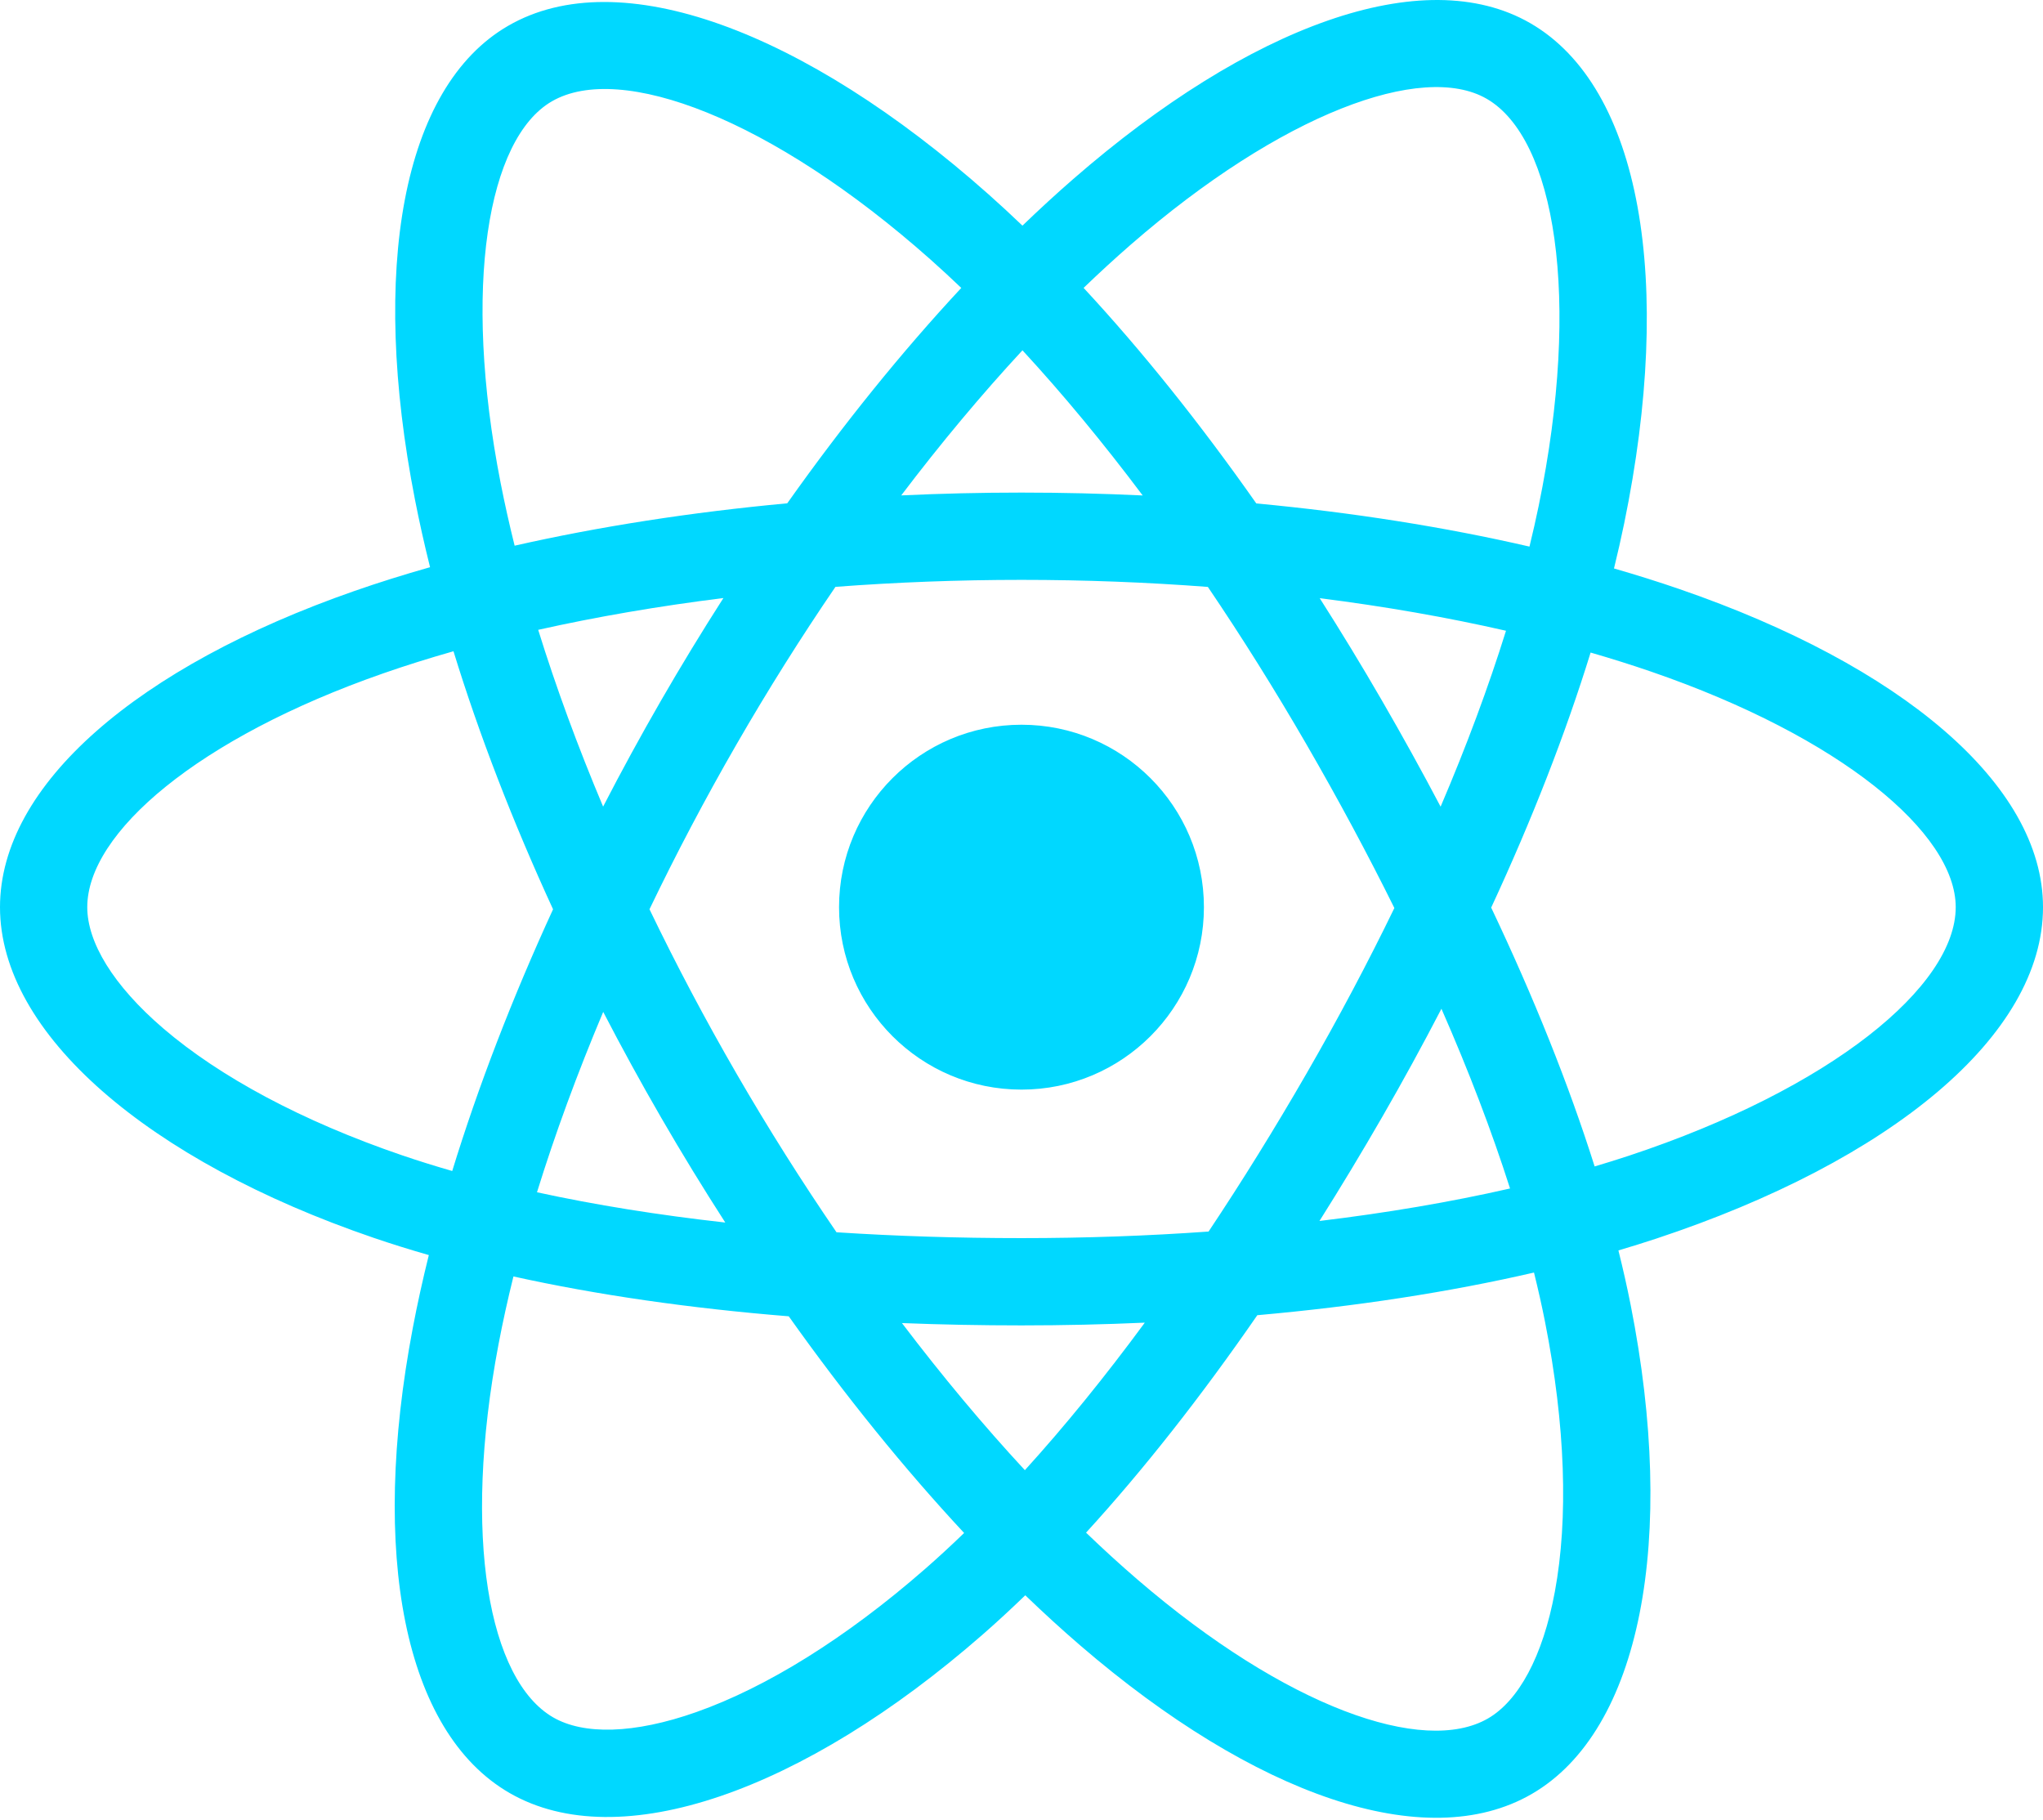
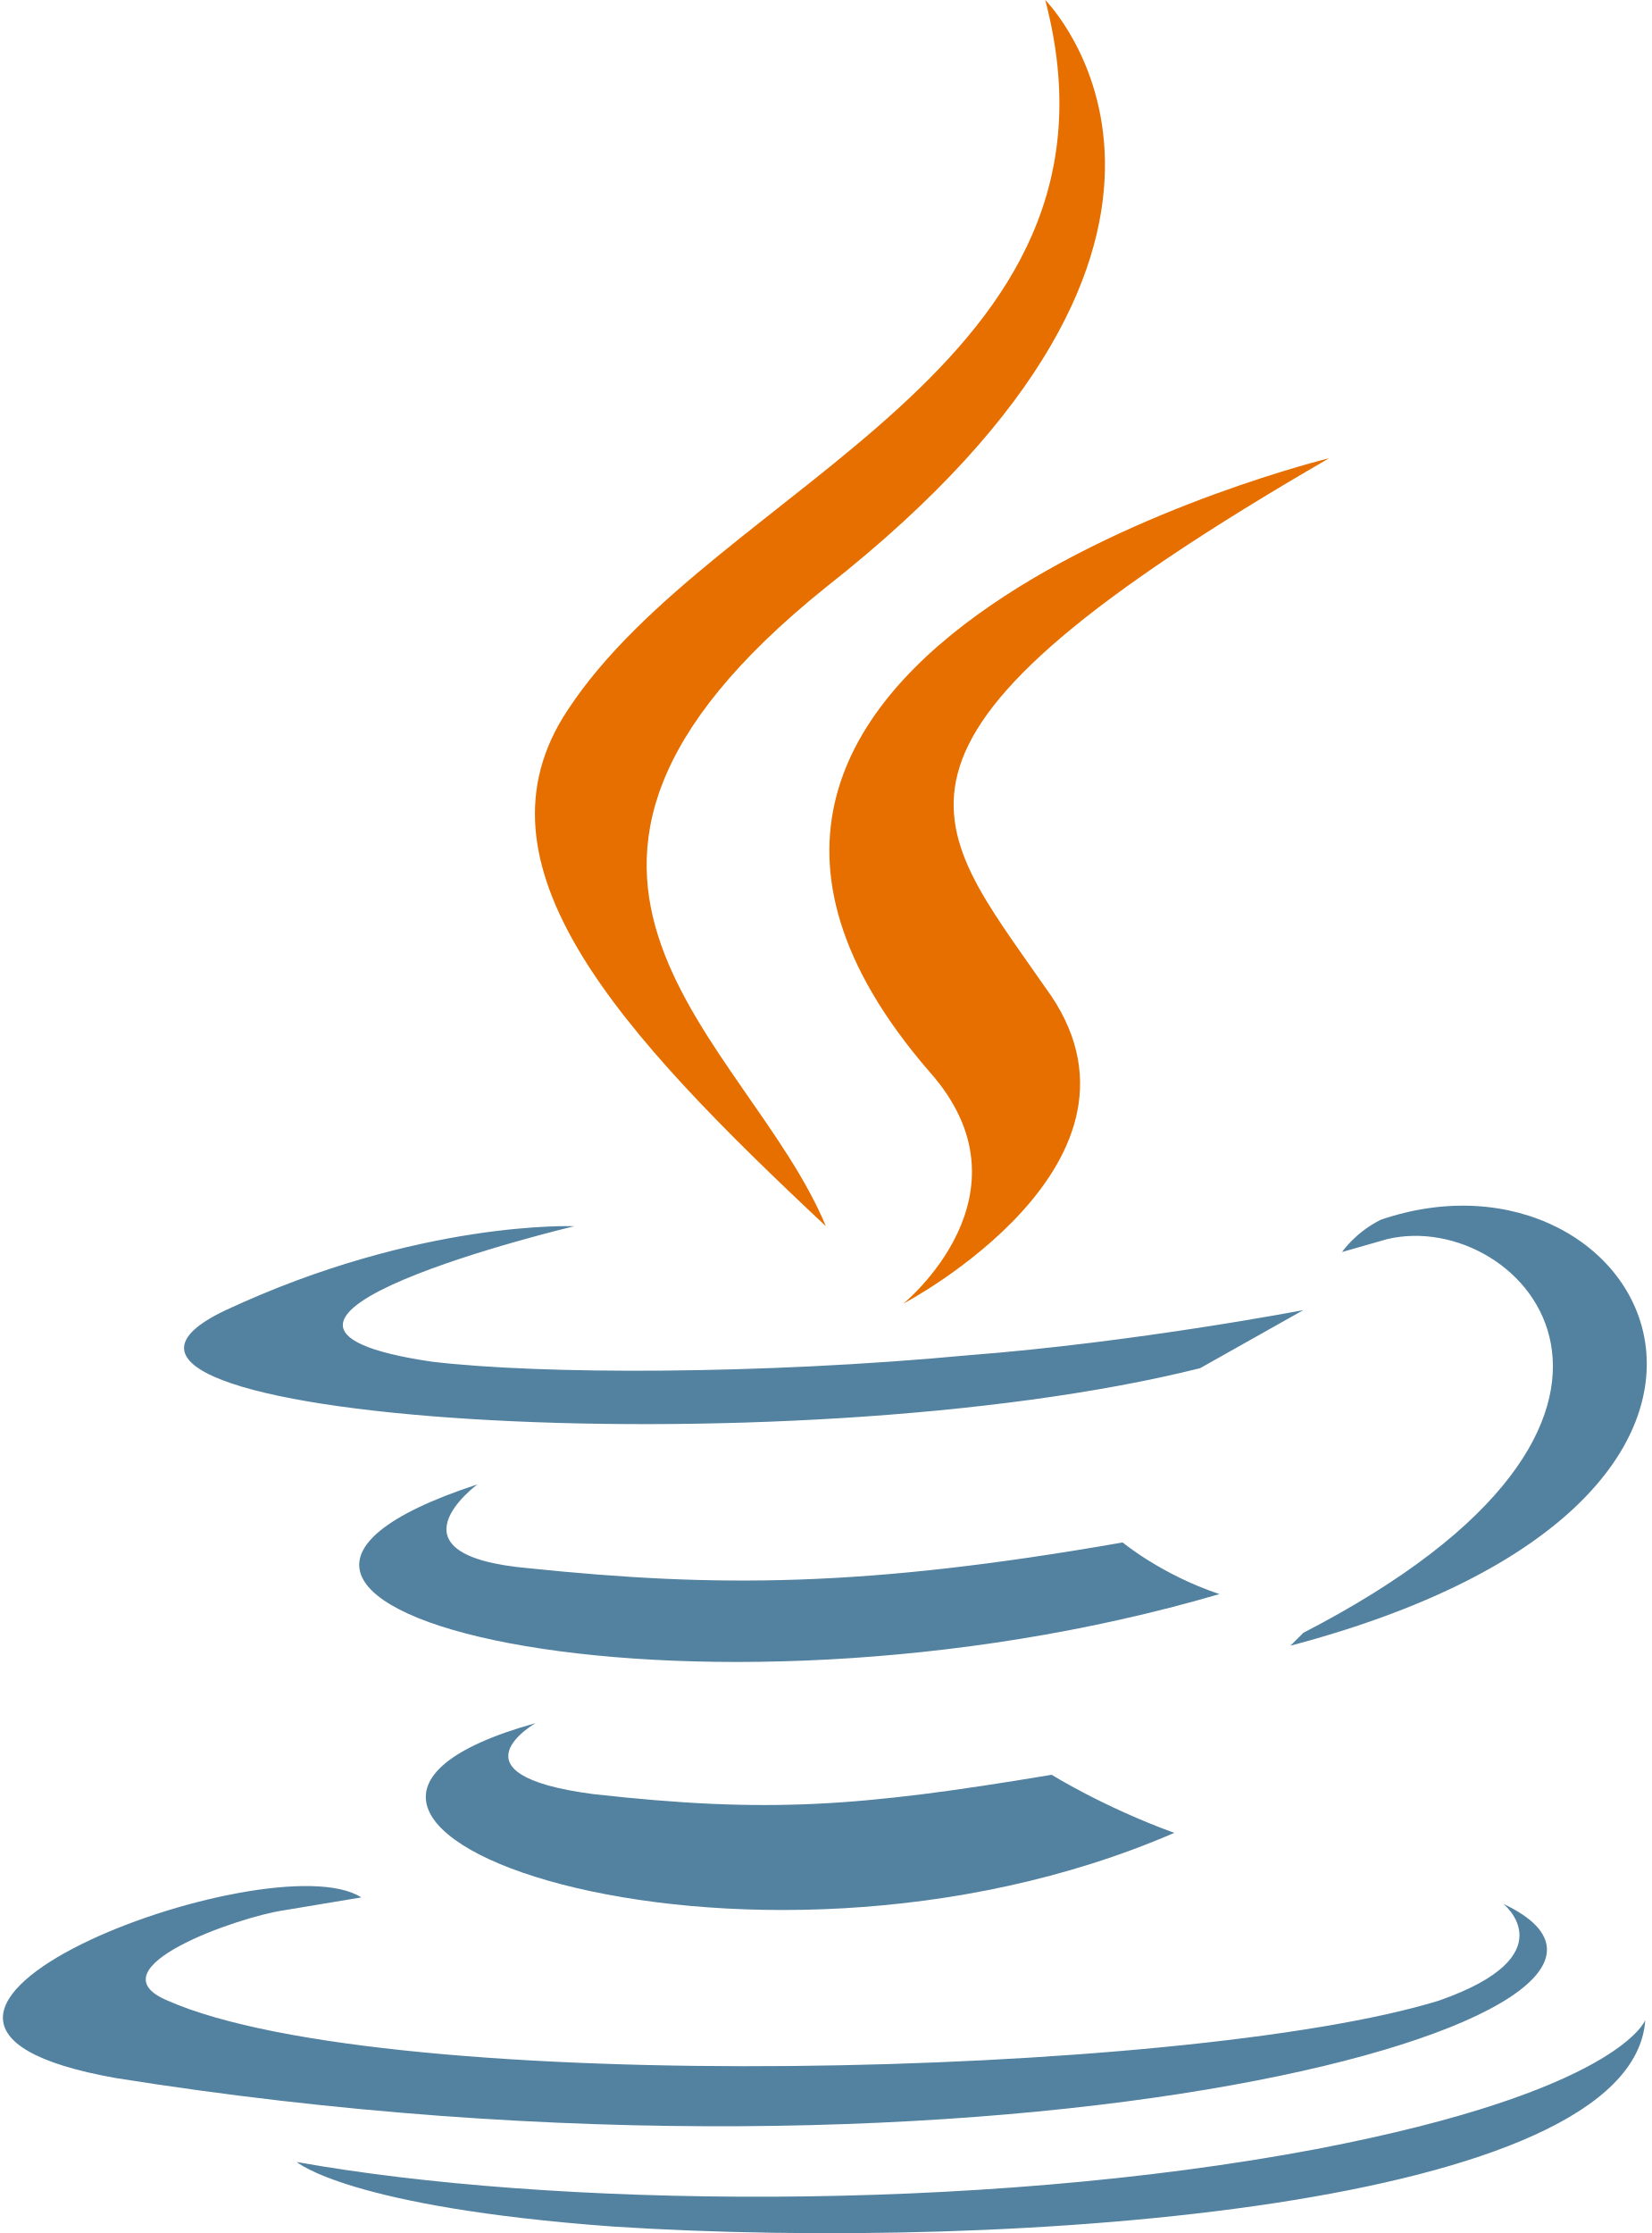
- <svg xmlns="http://www.w3.org/2000/svg" height="228" preserveAspectRatio="xMidYMid" viewBox="0 0 256 228" width="256">
-   <path d="m210.483 73.824c-2.656-.914-5.408-1.779-8.241-2.597.466-1.901.893-3.777 1.273-5.621 6.238-30.281 2.159-54.676-11.768-62.707-13.355-7.701-35.196.329-57.254 19.525-2.121 1.846-4.248 3.8-6.374 5.849-1.417-1.355-2.831-2.665-4.242-3.917-23.118-20.526-46.29-29.177-60.204-21.122-13.342 7.724-17.293 30.657-11.678 59.355.542 2.772 1.176 5.603 1.893 8.481-3.28.931-6.446 1.923-9.475 2.979-27.103 9.449-44.413 24.259-44.413 39.62 0 15.865 18.582 31.778 46.812 41.427 2.228.761 4.539 1.481 6.922 2.165-.773 3.113-1.446 6.163-2.01 9.138-5.354 28.2-1.173 50.591 12.134 58.266 13.745 7.926 36.812-.221 59.273-19.855 1.775-1.552 3.557-3.198 5.342-4.923 2.313 2.228 4.623 4.336 6.921 6.314 21.757 18.722 43.245 26.283 56.539 18.586 13.731-7.949 18.193-32.003 12.4-61.268-.442-2.235-.957-4.518-1.536-6.842 1.62-.479 3.21-.973 4.761-1.487 29.348-9.724 48.443-25.443 48.443-41.52 0-15.417-17.868-30.326-45.517-39.844zm-6.365 70.984c-1.4.463-2.836.911-4.3 1.346-3.24-10.257-7.613-21.163-12.964-32.432 5.106-11 9.31-21.767 12.459-31.958 2.619.758 5.161 1.557 7.61 2.401 23.69 8.155 38.14 20.213 38.14 29.504 0 9.896-15.606 22.743-40.946 31.14zm-10.514 20.834c2.562 12.941 2.928 24.641 1.231 33.787-1.525 8.219-4.591 13.698-8.382 15.893-8.068 4.67-25.321-1.4-43.927-17.412-2.133-1.835-4.282-3.795-6.437-5.87 7.213-7.889 14.423-17.061 21.459-27.246 12.376-1.098 24.068-2.894 34.671-5.345.522 2.107.986 4.173 1.386 6.193zm-106.328 48.873c-7.882 2.784-14.16 2.863-17.955.675-8.075-4.657-11.432-22.636-6.853-46.752.524-2.762 1.149-5.599 1.868-8.499 10.487 2.319 22.093 3.988 34.499 4.993 7.083 9.967 14.501 19.128 21.976 27.15-1.633 1.577-3.26 3.078-4.878 4.492-9.932 8.682-19.886 14.842-28.657 17.94zm-36.928-69.768c-12.483-4.266-22.792-9.812-29.858-15.863-6.349-5.438-9.555-10.836-9.555-15.216 0-9.322 13.898-21.212 37.077-29.293 2.812-.981 5.757-1.905 8.812-2.773 3.203 10.42 7.406 21.315 12.477 32.332-5.137 11.18-9.399 22.249-12.634 32.791-2.178-.626-4.288-1.285-6.319-1.979zm12.378-84.259c-4.811-24.587-1.616-43.135 6.425-47.79 8.564-4.958 27.503 2.111 47.463 19.835 1.276 1.133 2.557 2.318 3.841 3.545-7.438 7.987-14.788 17.079-21.808 26.987-12.04 1.116-23.565 2.909-34.161 5.309-.666-2.68-1.256-5.313-1.76-7.887zm110.427 27.267c-2.533-4.375-5.134-8.647-7.785-12.803 8.168 1.033 15.994 2.403 23.343 4.081-2.206 7.071-4.956 14.465-8.194 22.044-2.322-4.409-4.778-8.854-7.365-13.322zm-45.032-43.861c5.044 5.465 10.096 11.566 15.065 18.187-5.007-.236-10.076-.36-15.187-.36-5.063 0-10.094.12-15.07.353 4.974-6.559 10.069-12.652 15.192-18.18zm-45.32 43.937c-2.53 4.388-4.941 8.809-7.227 13.238-3.185-7.553-5.909-14.98-8.135-22.151 7.304-1.635 15.093-2.971 23.209-3.984-2.688 4.194-5.31 8.497-7.848 12.897zm8.081 65.352c-8.385-.936-16.291-2.203-23.594-3.793 2.261-7.299 5.046-14.885 8.298-22.601 2.292 4.426 4.712 8.849 7.258 13.246h0c2.593 4.48 5.28 8.868 8.038 13.147zm37.541 31.03c-5.183-5.593-10.353-11.779-15.403-18.433 4.902.192 9.899.291 14.978.291 5.218 0 10.376-.118 15.453-.344-4.985 6.774-10.019 12.97-15.029 18.486zm52.198-57.817c3.422 7.799 6.306 15.345 8.596 22.52-7.423 1.693-15.436 3.057-23.88 4.071 2.658-4.211 5.281-8.557 7.859-13.026 2.608-4.522 5.084-9.051 7.425-13.564zm-16.898 8.101c-4.002 6.939-8.11 13.562-12.281 19.815-7.597.543-15.445.823-23.444.823-7.967 0-15.716-.247-23.178-.732-4.339-6.334-8.537-12.978-12.513-19.846h.001c-3.966-6.85-7.616-13.757-10.923-20.626 3.306-6.885 6.947-13.8 10.89-20.638l-.001.001c3.953-6.856 8.114-13.467 12.413-19.761 7.613-.576 15.421-.876 23.311-.876h0c7.926 0 15.743.303 23.354.883 4.233 6.249 8.366 12.838 12.335 19.695 4.014 6.934 7.701 13.803 11.036 20.54-3.325 6.853-7.004 13.792-11 20.722zm22.56-122.124c8.573 4.944 11.906 24.881 6.52 51.026-.344 1.668-.73 3.367-1.151 5.089-10.621-2.451-22.154-4.274-34.229-5.407-7.034-10.017-14.324-19.124-21.641-27.008 1.967-1.892 3.932-3.697 5.888-5.4 18.9-16.448 36.564-22.941 44.612-18.3zm-58.285 78.435c12.625 0 22.86 10.234 22.86 22.86 0 12.625-10.235 22.86-22.86 22.86-12.625 0-22.86-10.235-22.86-22.86 0-12.625 10.235-22.86 22.86-22.86z" fill="#00d8ff" />
+ <svg xmlns="http://www.w3.org/2000/svg" preserveAspectRatio="xMidYMid" viewBox="0 0 256 346">
+   <path d="M83 267s-14 8 9 11c27 3 41 2 71-3 0 0 8 5 19 9-67 29-153-2-99-17M74 230s-15 11 8 13c29 3 52 3 92-4 0 0 6 5 15 8-82 24-173 2-115-17" fill="#5382A1" />
+   <path d="M144 166c17 19-4 36-4 36s42-22 22-49c-18-26-32-38 44-82 0 0-119 29-62 95" fill="#E76F00" />
+   <path d="M233 295s10 8-10 15c-39 12-163 15-197 0-12-5 11-13 18-14l12-2c-14-9-89 19-38 28 138 22 251-10 215-27M89 190s-63 15-22 21c17 2 51 2 83-1 26-2 52-7 52-7l-16 9c-64 16-187 8-151-9 30-14 54-13 54-13M202 253c64-33 34-66 13-61l-7 2s2-3 6-5c41-14 73 43-14 66l2-2" fill="#5382A1" />
+   <path d="M162 0s36 36-34 91c-56 45-12 70 0 99-32-30-56-56-40-80 23-35 89-53 74-110" fill="#E76F00" />
+   <path d="M95 345c62 4 158-3 160-32 0 0-4 11-51 20-53 10-119 9-158 2 0 0 8 7 49 10" fill="#5382A1" />
</svg>
